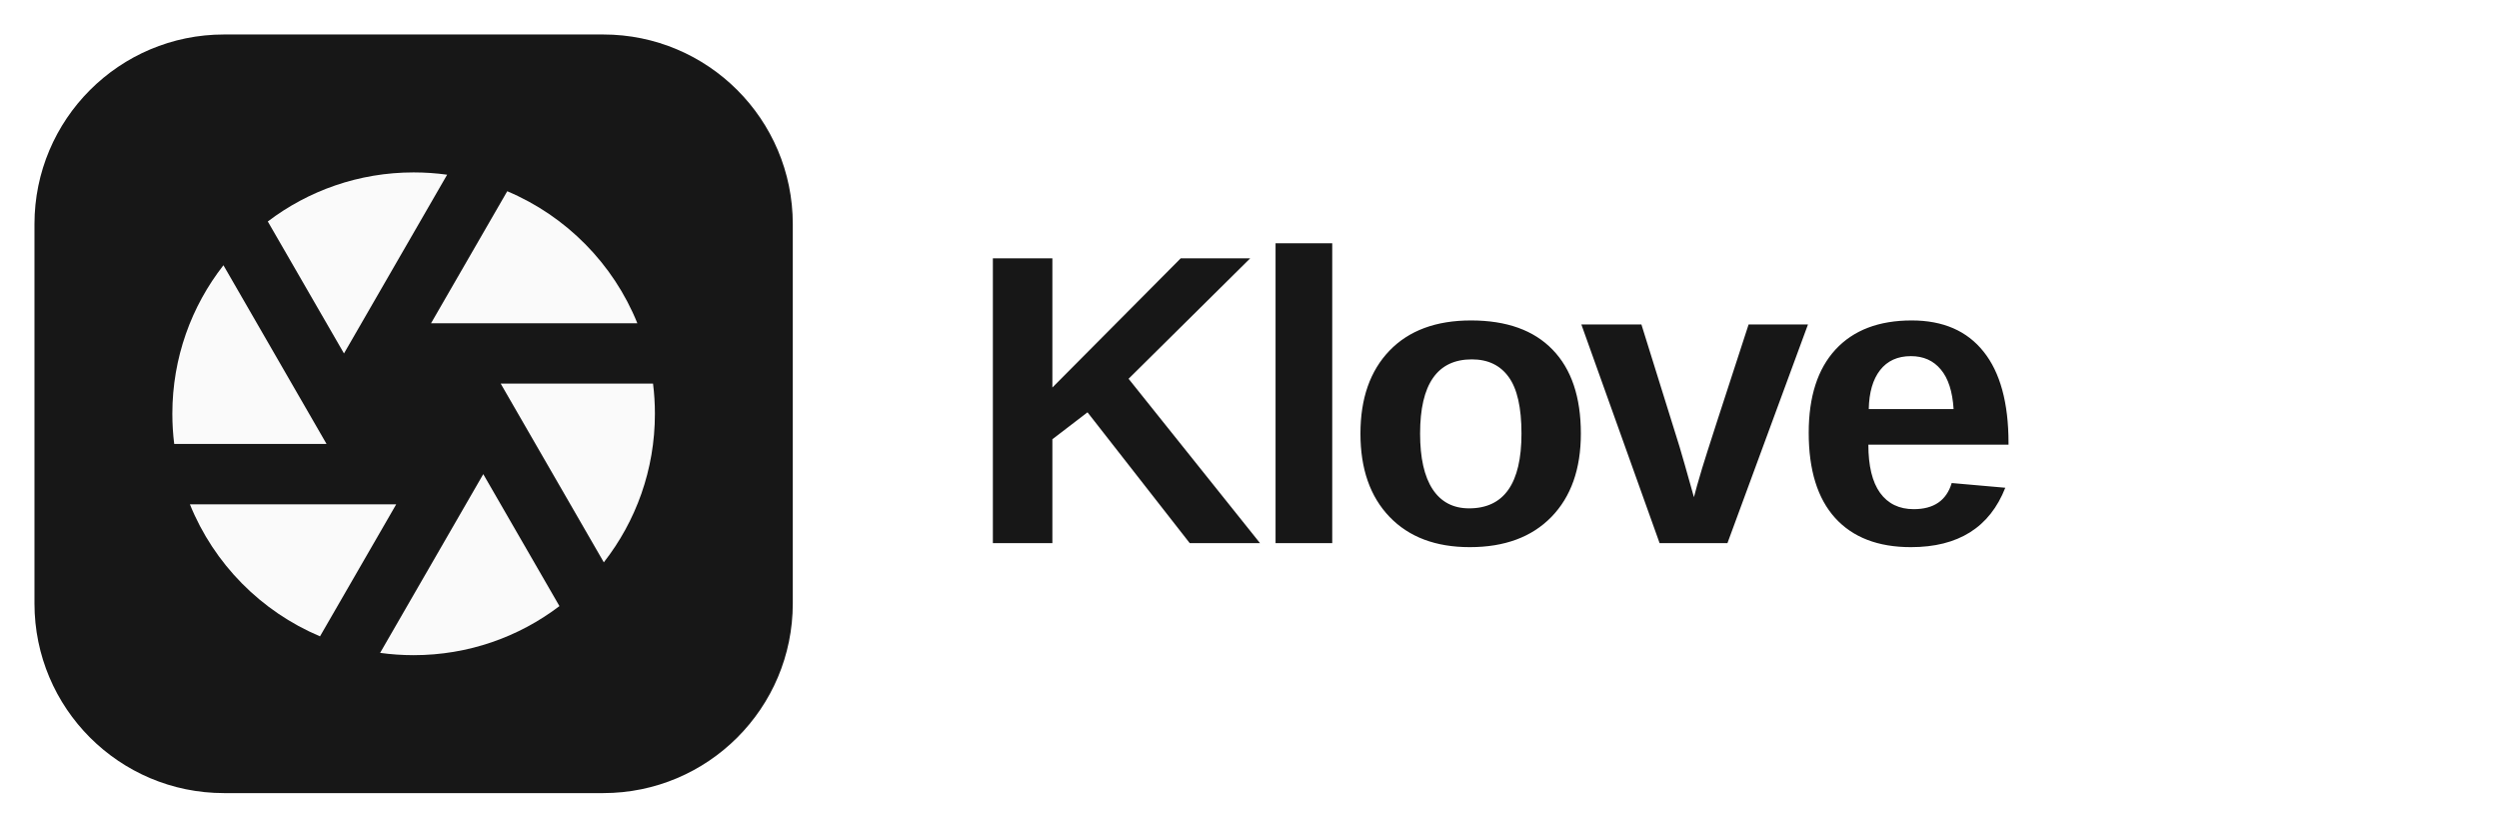
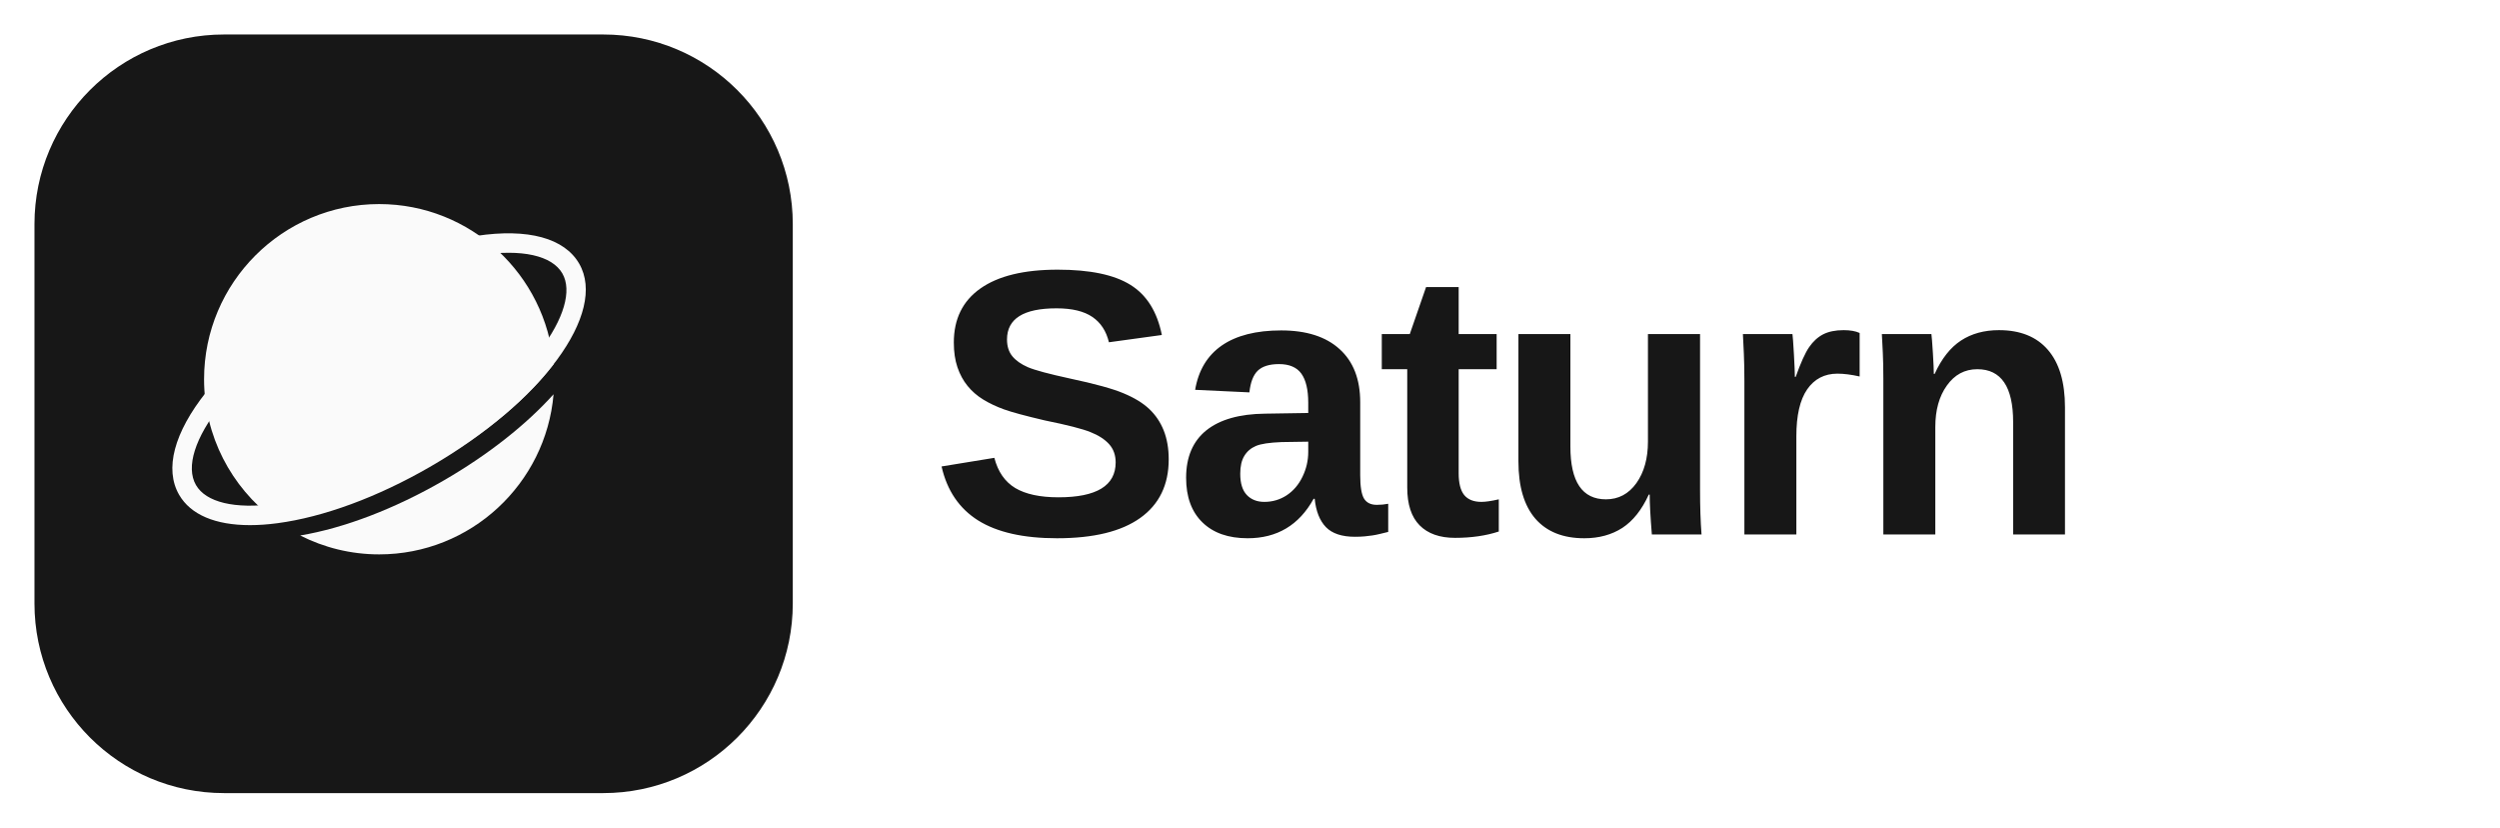
<svg xmlns="http://www.w3.org/2000/svg" width="290" height="96" viewBox="0 0 290 96" fill="none">
  <style>
    .wordmark { fill: #171717; }
    @media (prefers-color-scheme: dark) { .wordmark { fill: #FAFAFA; } }
  </style>
  <rect x="4" y="4" width="88" height="88" rx="22" fill="#171717" />
-   <g transform="translate(20 20) scale(3.5)" fill="#FAFAFA">
-     <path d="M5.691 6L3.165 1.626C4.508 0.606 6.183 0 8 0C8.377 0 8.748 0.026 9.111 0.076L5.691 6Z" />
-     <path d="M5.113 9L1.694 3.077C0.632 4.435 0 6.143 0 8C0 8.339 0.021 8.672 0.062 9H5.113Z" />
-     <path d="M4.896 15.376C2.939 14.551 1.379 12.971 0.582 11H7.423L4.896 15.376Z" />
-     <path d="M8 16C7.623 16 7.252 15.974 6.889 15.924L10.309 10L12.835 14.374C11.492 15.395 9.817 16 8 16Z" />
-     <path d="M16 8C16 9.857 15.368 11.566 14.306 12.923L10.887 7H15.938C15.979 7.328 16 7.661 16 8Z" />
-     <path d="M11.104 0.624C13.06 1.449 14.621 3.029 15.418 5H8.577L11.104 0.624Z" />
+   <g transform="translate(20 20) scale(0.0952)" fill="#FAFAFA">
+     <path d="M495.947,111.21c-18.032-31.24-62.452-43.284-125.068-33.92c-6.476,0.976-10.94,7.008-9.968,13.488 c0.964,6.48,7.008,10.944,13.48,9.98c51.556-7.712,88.372,0.42,101.012,22.316c24.088,41.72-39.852,138.192-173.432,215.312 c-61.076,35.264-123.98,58.544-177.132,65.56c-48.868,6.448-83.876-1.936-96.048-23.016c-12.636-21.892-1.284-57.828,31.14-98.592 c4.076-5.128,3.228-12.588-1.9-16.668c-5.116-4.08-12.584-3.228-16.664,1.896C1.979,317.09-9.785,361.562,8.243,392.794 c14.02,24.272,44.172,37,86.408,37c10.392,0,21.508-0.776,33.292-2.336c56.16-7.412,122.18-31.752,185.888-68.532 C450.571,279.978,530.563,171.17,495.947,111.21z" />
+     <path d="M252.099,38.574c-117.684,0-213.432,95.744-213.432,213.428c0,69.496,33.408,131.32,84.984,170.32 c5.712-0.348,11.656-0.92,17.828-1.74c53.152-7.012,116.06-30.296,177.132-65.56c66.98-38.668,116.436-82.204,146.084-121.264 C455.403,124.59,363.631,38.574,252.099,38.574z" />
+     <path d="M330.471,375.566c-59.5,34.352-121.008,57.84-174.616,66.832c28.936,14.692,61.624,23.028,96.248,23.028 c111.5,0,203.248-85.964,212.588-195.088C431.775,306.83,385.767,343.642,330.471,375.566z" />
  </g>
-   <text class="wordmark" x="112" y="63" font-family="Arial, Helvetica, sans-serif" font-size="48" font-weight="700" letter-spacing="-2">Klove</text>
+   <text class="wordmark" x="108" y="62" font-family="Arial, Helvetica, sans-serif" font-size="44" font-weight="700" letter-spacing="-1">Saturn</text>
</svg>
